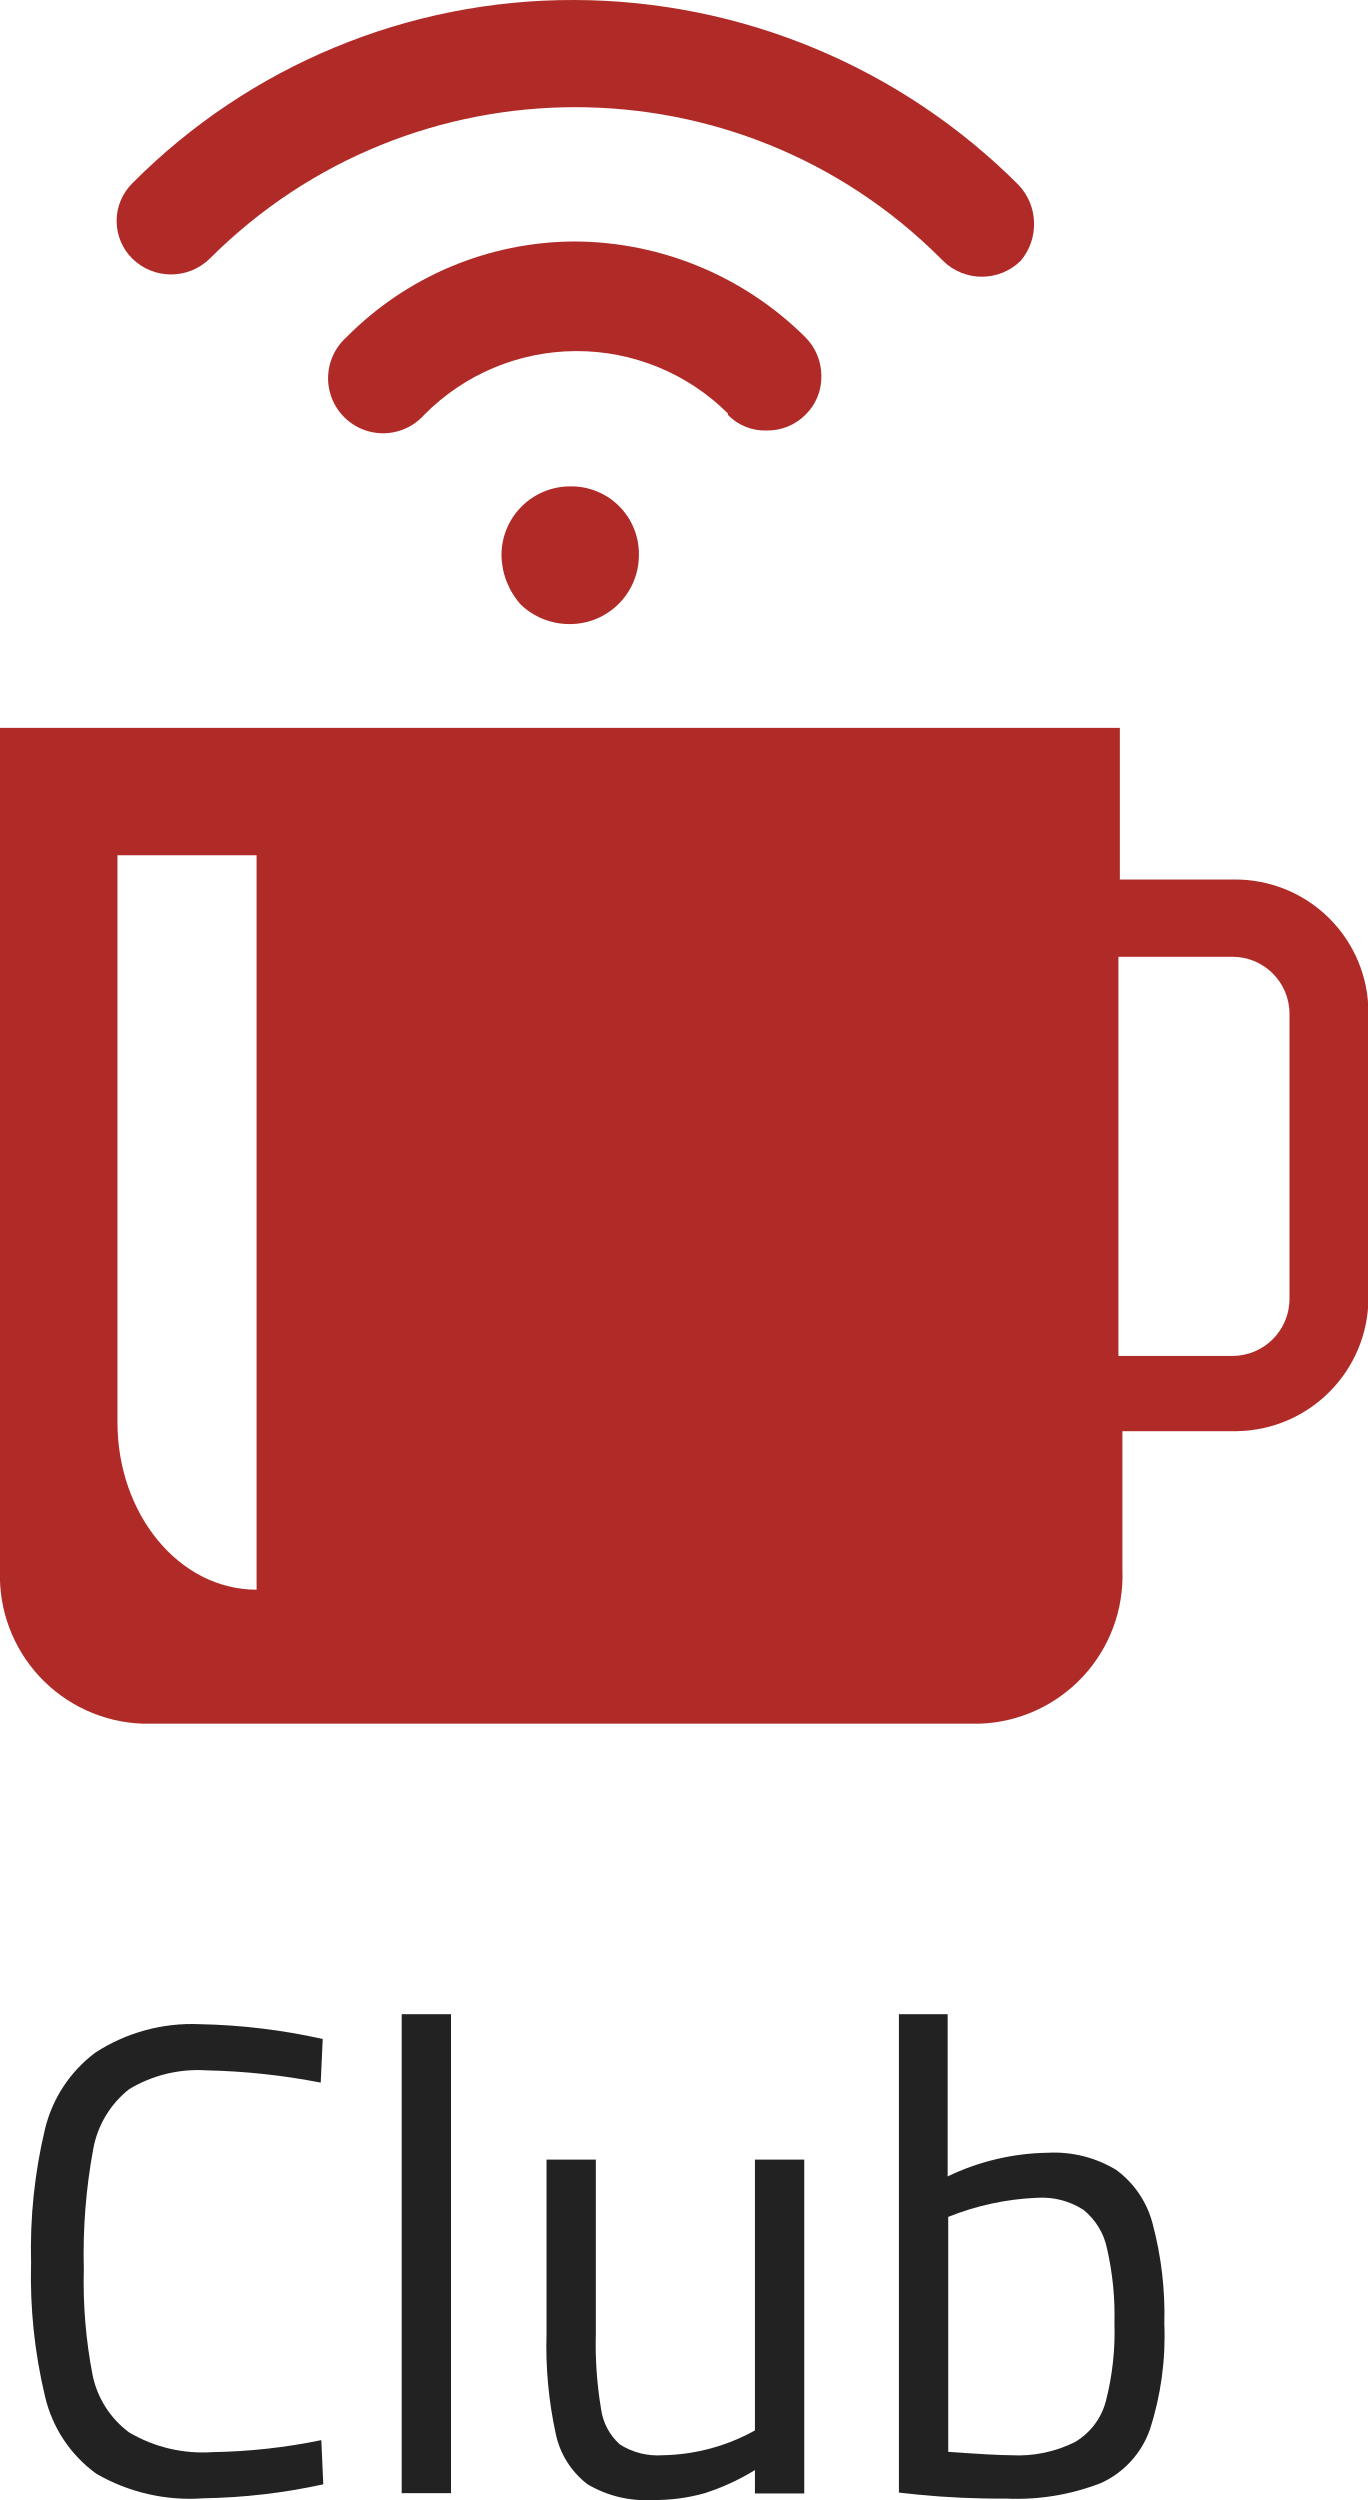
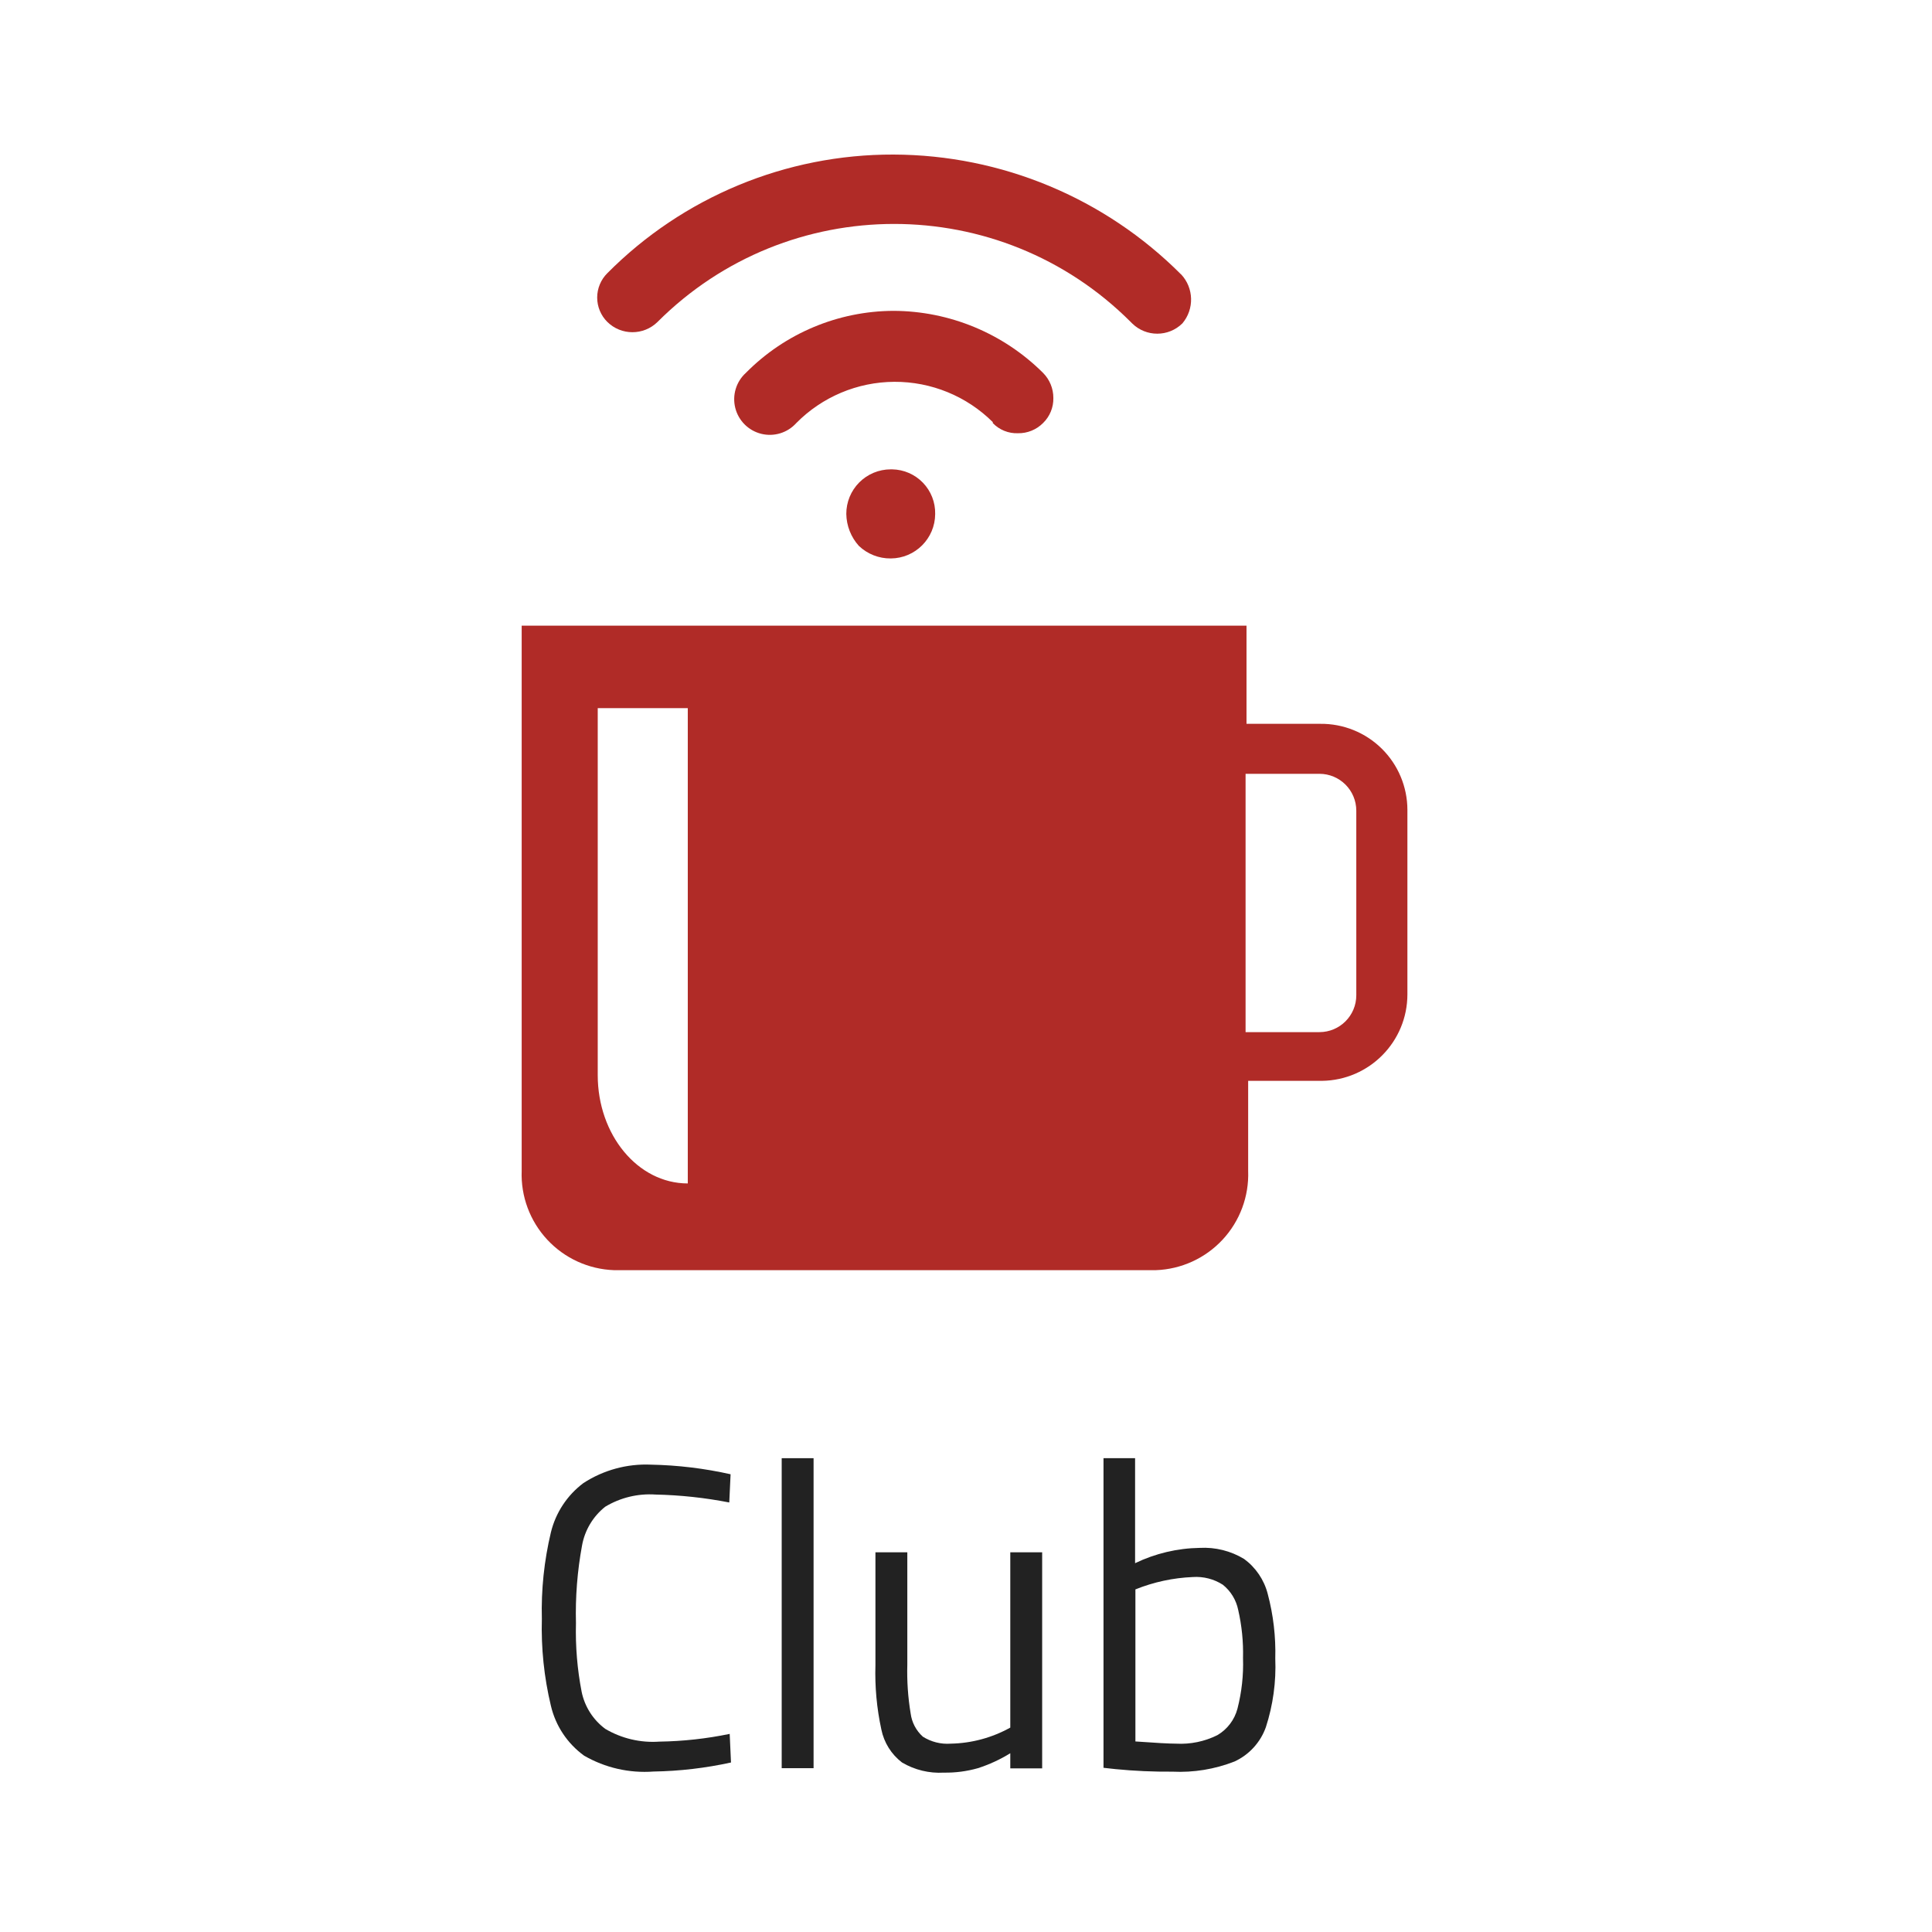
- <svg xmlns="http://www.w3.org/2000/svg" viewBox="0 0 47.97 87.69">
-   <defs>
-     <style>.cls-1{fill:#222;}.cls-2{fill:#b02b27;}</style>
-   </defs>
-   <g id="Layer_2" data-name="Layer 2">
-     <g id="Layer_1-2" data-name="Layer 1">
-       <g id="_2" data-name="2">
-         <path class="cls-1" d="M3.38,86.77a4.65,4.65,0,0,1-1.8-2.71,18.07,18.07,0,0,1-.49-4.7,18.15,18.15,0,0,1,.49-4.69A4.74,4.74,0,0,1,3.34,72,6.21,6.21,0,0,1,7,71a21.62,21.62,0,0,1,4.32.52l-.07,1.53a23.54,23.54,0,0,0-4-.43,4.67,4.67,0,0,0-2.72.66,3.46,3.46,0,0,0-1.26,2.1,20.27,20.27,0,0,0-.33,4.21,17.2,17.2,0,0,0,.31,3.73,3.34,3.34,0,0,0,1.28,2,5.07,5.07,0,0,0,2.93.69,20.3,20.3,0,0,0,3.81-.42l.07,1.55a21.22,21.22,0,0,1-4.2.49A6.55,6.55,0,0,1,3.38,86.77Z" />
-         <path class="cls-1" d="M14.09,70.65h1.73v16.8H14.09Z" />
-         <path class="cls-1" d="M20.61,87.14a3,3,0,0,1-1.12-1.79,14.38,14.38,0,0,1-.32-3.49V75.75H20.9v6.09a13.74,13.74,0,0,0,.18,2.64,2.05,2.05,0,0,0,.66,1.26,2.48,2.48,0,0,0,1.51.38,6.91,6.91,0,0,0,3.23-.87v-9.5h1.73V87.46H26.48v-.82a8,8,0,0,1-1.76.81,6.37,6.37,0,0,1-1.84.24A4,4,0,0,1,20.61,87.14Z" />
-         <path class="cls-1" d="M32.18,87.5l-.65-.07V70.65h1.71v5.69a8.37,8.37,0,0,1,3.51-.83,4.2,4.2,0,0,1,2.4.6A3.4,3.4,0,0,1,40.43,78a12.31,12.31,0,0,1,.41,3.51,10.63,10.63,0,0,1-.51,3.72,3.25,3.25,0,0,1-1.7,1.86,8.14,8.14,0,0,1-3.36.55A29.06,29.06,0,0,1,32.18,87.5Zm5.52-1.84a2.36,2.36,0,0,0,1.09-1.44,9.74,9.74,0,0,0,.3-2.74,10.47,10.47,0,0,0-.26-2.61A2.35,2.35,0,0,0,38,77.51a2.68,2.68,0,0,0-1.63-.42,9.38,9.38,0,0,0-3.11.67V86c1.1.08,1.84.12,2.21.12A4.46,4.46,0,0,0,37.7,85.66Z" />
-         <path class="cls-2" d="M43.28,30.85h-4V25.53H0V55.08a5.19,5.19,0,0,0,5,5.38H34.37a5.19,5.19,0,0,0,5-5.38V50.2h4A4.69,4.69,0,0,0,48,45.51h0v-10A4.67,4.67,0,0,0,43.28,30.85ZM9,55.76c-2.72,0-4.88-2.65-4.88-5.87V30H9Zm36.23-10.2a2,2,0,0,1-2,2h-4v-14h4a2,2,0,0,1,2,2Z" />
-         <path class="cls-2" d="M35.73,6.49A22.1,22.1,0,0,0,20.15,0,21.76,21.76,0,0,0,4.64,6.43a1.86,1.86,0,0,0,0,2.64l0,0a1.94,1.94,0,0,0,2.72,0A18.13,18.13,0,0,1,33,9.07l.08.08a1.94,1.94,0,0,0,2.72,0A2,2,0,0,0,35.73,6.49Z" />
-         <path class="cls-2" d="M20.15,8.47a11.31,11.31,0,0,0-8,3.36,1.93,1.93,0,1,0,2.73,2.72,7.52,7.52,0,0,1,10.65-.05l0,.05a1.8,1.8,0,0,0,1.36.55,1.87,1.87,0,0,0,1.36-.55,1.84,1.84,0,0,0,.56-1.36,1.92,1.92,0,0,0-.56-1.36A11.54,11.54,0,0,0,20.15,8.47Z" />
-         <path class="cls-2" d="M20,17.06a2.41,2.41,0,0,0-2.41,2.42h0a2.65,2.65,0,0,0,.68,1.73,2.47,2.47,0,0,0,1.73.68h0a2.42,2.42,0,0,0,2.41-2.41,2.37,2.37,0,0,0-2.33-2.42Z" />
+ <svg xmlns="http://www.w3.org/2000/svg" width="200" height="200" viewBox="0 0 200 200">
+   <g transform="translate(1500 -522)">
+     <rect width="200" height="200" transform="translate(-1500 522)" fill="none" />
+     <g transform="translate(-1445.996 538)">
+       <g transform="translate(-0.004 0)">
+         <path d="M5.47,101.128a8.882,8.882,0,0,1-3.438-5.177A34.516,34.516,0,0,1,1.1,86.974a34.669,34.669,0,0,1,.936-8.959,9.054,9.054,0,0,1,3.362-5.1,11.862,11.862,0,0,1,6.991-1.91A41.3,41.3,0,0,1,20.637,72L20.5,74.921a44.963,44.963,0,0,0-7.641-.821,8.92,8.92,0,0,0-5.2,1.261A6.609,6.609,0,0,0,5.26,79.372a38.718,38.718,0,0,0-.63,8.042,32.855,32.855,0,0,0,.592,7.125,6.38,6.38,0,0,0,2.445,3.82,9.684,9.684,0,0,0,5.6,1.318,38.775,38.775,0,0,0,7.278-.8l.134,2.961a40.534,40.534,0,0,1-8.023.936,12.512,12.512,0,0,1-7.182-1.643Z" transform="translate(0.993 64.615)" fill="#222" />
+         <path d="M14.09,70.65h3.3v32.09h-3.3Z" transform="translate(12.831 64.302)" fill="#222" />
+         <path d="M21.927,97.507a5.73,5.73,0,0,1-2.139-3.419,27.468,27.468,0,0,1-.611-6.666V75.75h3.3V87.383a26.245,26.245,0,0,0,.344,5.043,3.916,3.916,0,0,0,1.261,2.407,4.737,4.737,0,0,0,2.884.726,13.2,13.2,0,0,0,6.17-1.662V75.75h3.3V98.118h-3.3V96.551A15.281,15.281,0,0,1,29.777,98.1a12.167,12.167,0,0,1-3.515.458A7.64,7.64,0,0,1,21.927,97.507Z" transform="translate(17.448 68.944)" fill="#222" />
+         <path d="M32.772,102.836,31.53,102.7V70.65H34.8V81.519a15.987,15.987,0,0,1,6.7-1.585,8.022,8.022,0,0,1,4.584,1.146,6.494,6.494,0,0,1,2.445,3.61,23.514,23.514,0,0,1,.783,6.7,20.3,20.3,0,0,1-.974,7.106,6.208,6.208,0,0,1-3.247,3.553,15.549,15.549,0,0,1-6.418,1.051A55.509,55.509,0,0,1,32.772,102.836Zm10.544-3.515A4.508,4.508,0,0,0,45.4,96.571a18.6,18.6,0,0,0,.573-5.234,20,20,0,0,0-.5-4.985,4.489,4.489,0,0,0-1.585-2.6,5.119,5.119,0,0,0-3.114-.8,17.918,17.918,0,0,0-5.941,1.28v15.74c2.1.153,3.515.229,4.221.229a8.519,8.519,0,0,0,4.26-.879Z" transform="translate(28.704 64.302)" fill="#222" />
+         <path d="M82.674,35.692H75.034V25.53H0V81.975A9.914,9.914,0,0,0,9.554,92.251h56.1a9.914,9.914,0,0,0,9.551-10.277V72.653h7.641a8.959,8.959,0,0,0,8.844-8.959h0v-19.1a8.92,8.92,0,0,0-9.016-8.9ZM17.195,83.274c-5.2,0-9.322-5.062-9.322-11.213V34.068h9.322ZM86.4,63.79a3.82,3.82,0,0,1-3.82,3.82H74.938V40.868h7.641a3.82,3.82,0,0,1,3.82,3.82Z" transform="translate(0.004 23.236)" fill="#b02b27" />
+         <path d="M64.527,12.4A42.214,42.214,0,0,0,34.767,0,41.565,41.565,0,0,0,5.14,12.282a3.553,3.553,0,0,0,0,5.043h0a3.706,3.706,0,0,0,5.2,0,34.631,34.631,0,0,1,48.976,0l.153.153a3.706,3.706,0,0,0,5.2,0,3.82,3.82,0,0,0-.134-5.081Z" transform="translate(3.73 0)" fill="#b02b27" />
+         <path d="M28.016,8.47a21.6,21.6,0,0,0-15.281,6.418,3.687,3.687,0,1,0,5.215,5.2,14.364,14.364,0,0,1,20.343-.1v.1a3.438,3.438,0,0,0,2.6,1.051,3.572,3.572,0,0,0,2.6-1.051,3.515,3.515,0,0,0,1.07-2.6,3.667,3.667,0,0,0-1.07-2.6A22.043,22.043,0,0,0,28.016,8.47Z" transform="translate(10.48 7.709)" fill="#b02b27" />
+         <path d="M22.193,17.06a4.6,4.6,0,0,0-4.6,4.623h0a5.062,5.062,0,0,0,1.3,3.3,4.718,4.718,0,0,0,3.3,1.3h0a4.623,4.623,0,0,0,4.6-4.6,4.527,4.527,0,0,0-4.451-4.623Z" transform="translate(16.016 15.527)" fill="#b02b27" />
      </g>
    </g>
  </g>
</svg>
